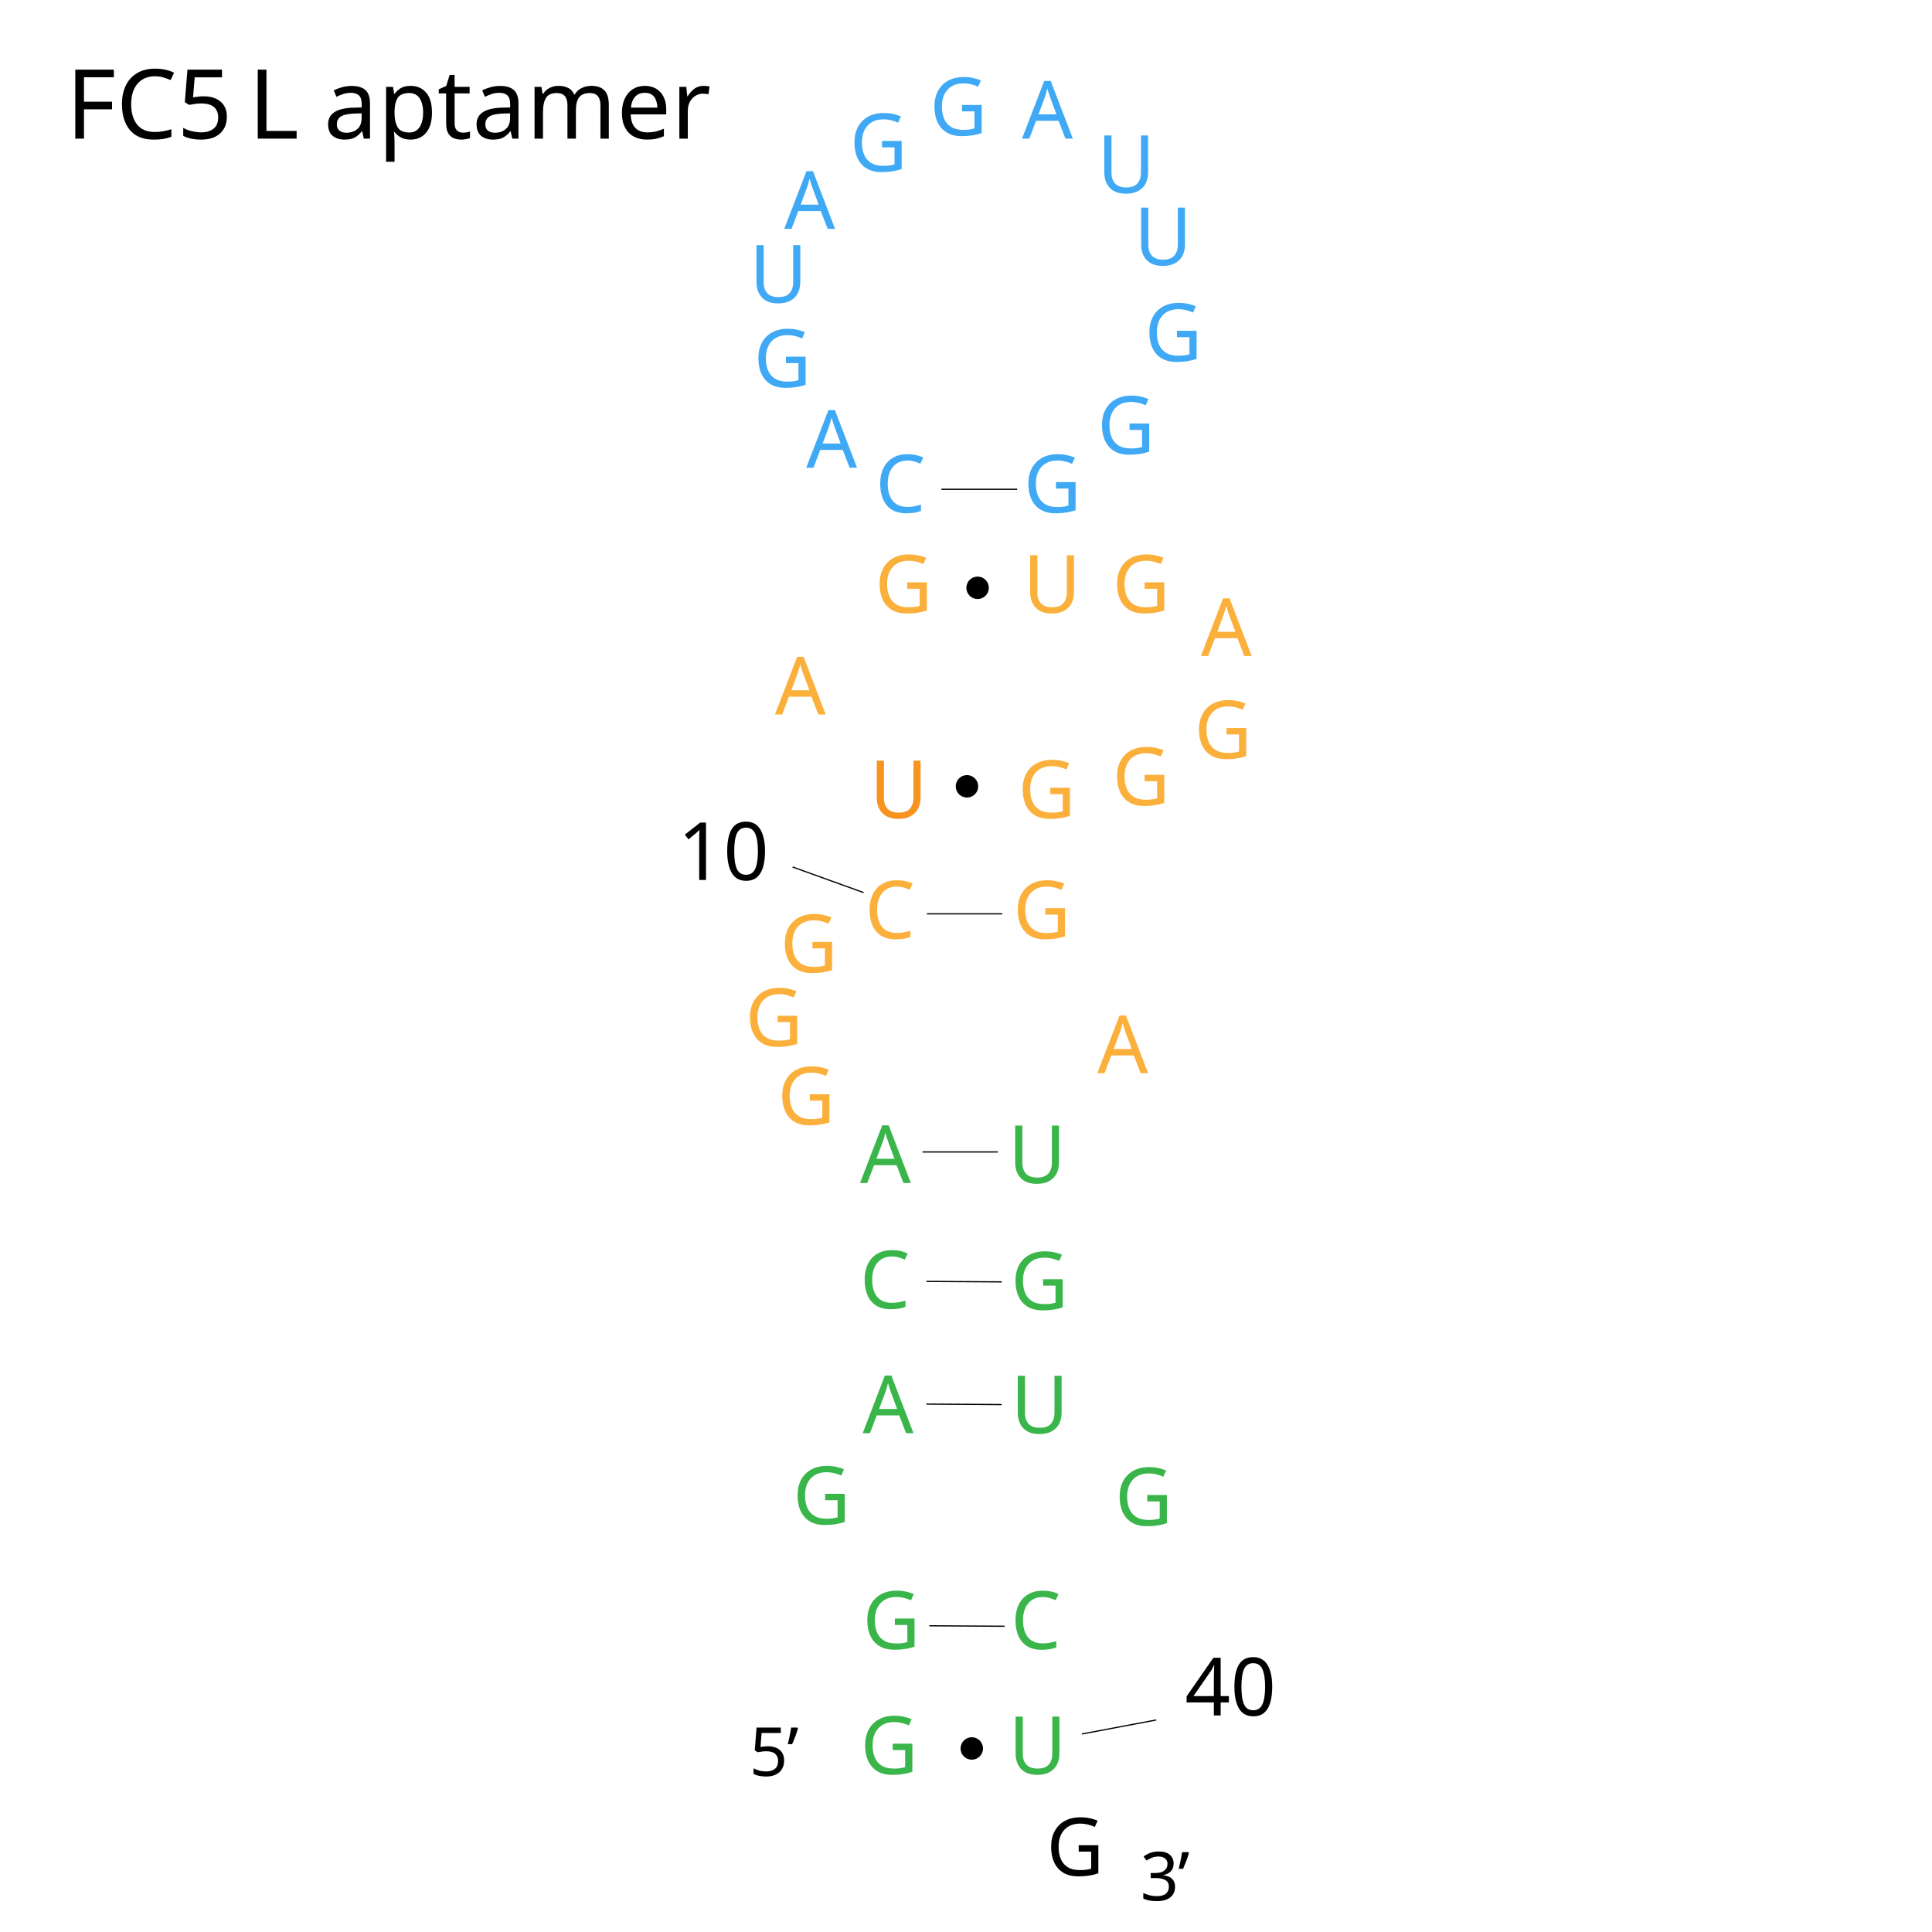
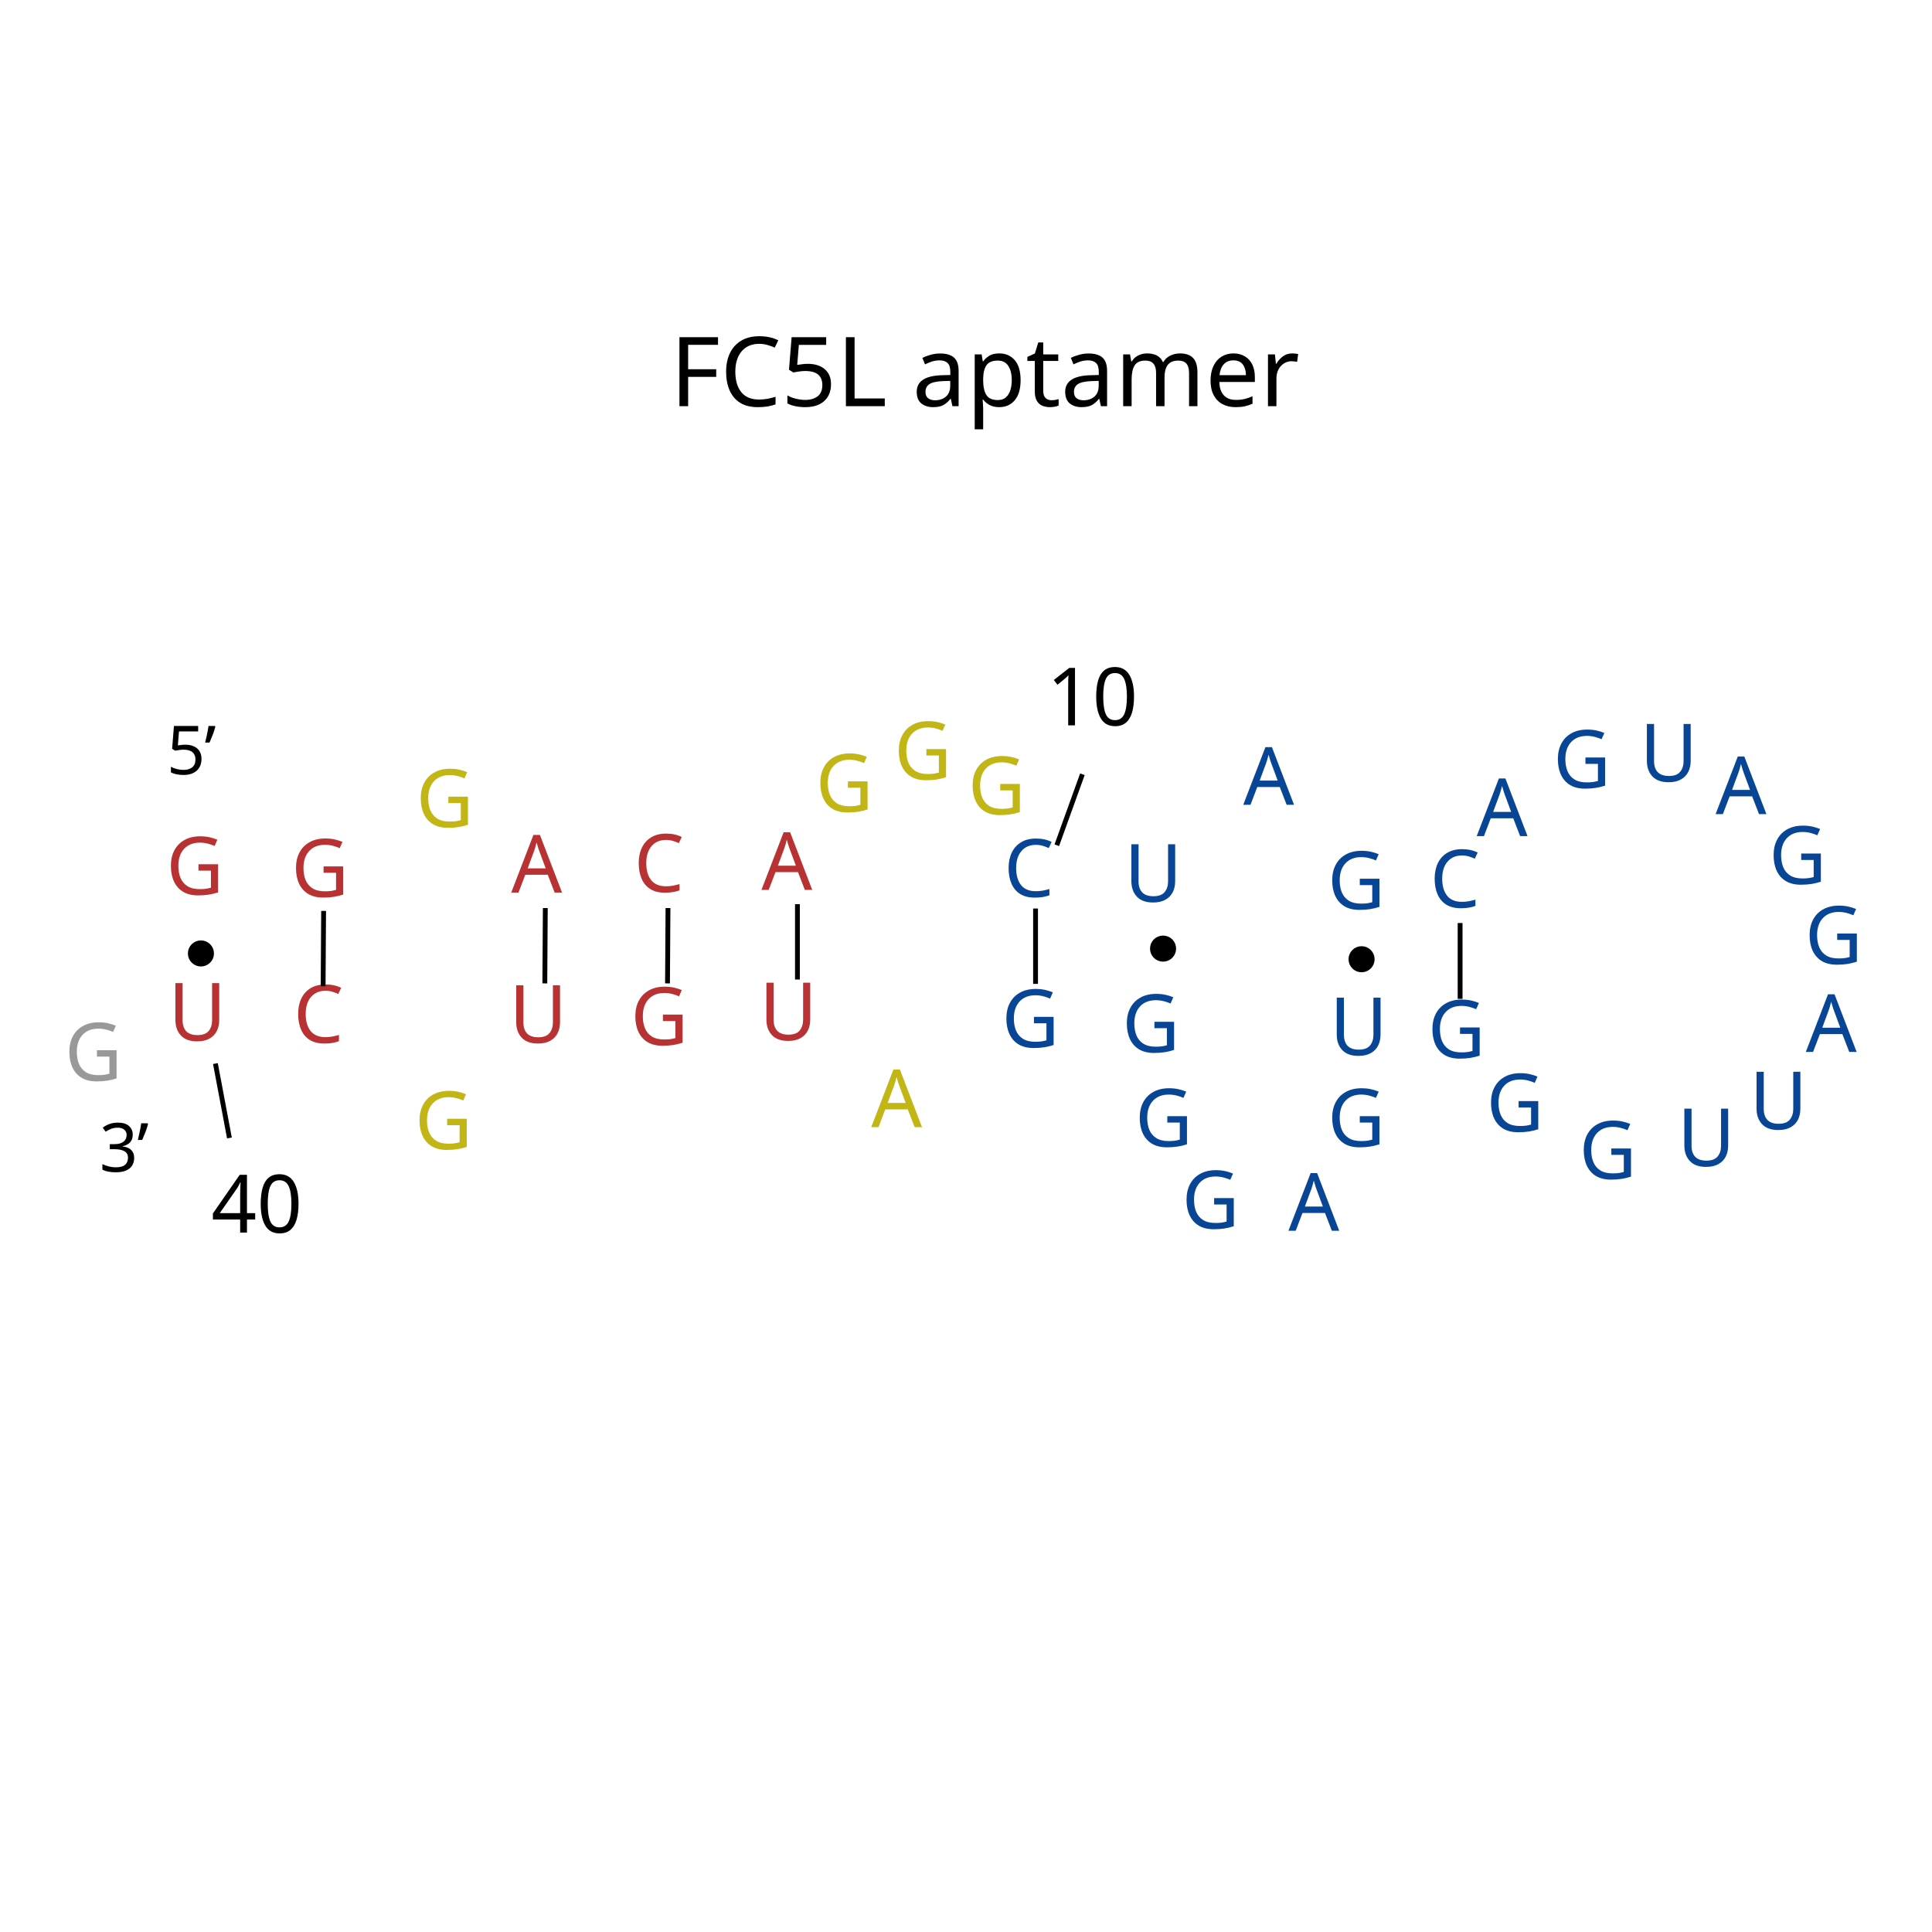
<svg xmlns="http://www.w3.org/2000/svg" version="1.1" id="图层_1" x="0px" y="0px" viewBox="0 0 400 400" style="enable-background:new 0 0 400 400;" xml:space="preserve">
  <style type="text/css">
- 	.st0{fill:#39B54A;}
+ 	.st0{fill:#B83233;}
	.st1{font-family:'ArialMT';}
	.st2{font-size:16.66px;}
- 	.st3{fill:#FBB03B;}
- 	.st4{fill:#F7931E;}
- 	.st5{fill:#3FA9F5;}
- 	.st6{fill:none;stroke:#000000;stroke-width:0.25;stroke-miterlimit:10;}
+ 	.st3{fill:#C2B617;}
+ 	.st4{fill:#084595;}
+ 	.st5{fill:#999999;}
+ 	.st6{fill:none;stroke:#000000;stroke-miterlimit:10;}
	.st7{font-size:14px;}
	.st8{font-size:20px;}
- 	.st9{stroke:#000000;stroke-width:0.25;stroke-miterlimit:10;}
+ 	.st9{stroke:#000000;stroke-miterlimit:10;}
</style>
-   <text transform="matrix(0.99 0 0 1 178.1099 367.29)" class="st0 st1 st2">G</text>
-   <text transform="matrix(0.99 0 0 1 178.5601 341.3896)" class="st0 st1 st2">G</text>
-   <text transform="matrix(0.99 0 0 1 164.1201 315.5596)" class="st0 st1 st2">G</text>
-   <text transform="matrix(0.99 0 0 1 178.6099 296.7305)" class="st0 st1 st2">A</text>
-   <text transform="matrix(0.99 0 0 1 178.0098 270.8896)" class="st0 st1 st2">C</text>
-   <text transform="matrix(0.99 0 0 1 178.0601 244.9297)" class="st0 st1 st2">A</text>
-   <text transform="matrix(0.99 0 0 1 160.9502 232.8301)" class="st3 st1 st2">G</text>
-   <text transform="matrix(0.99 0 0 1 154.27 216.5801)" class="st3 st1 st2">G</text>
-   <text transform="matrix(0.99 0 0 1 161.4902 201.2998)" class="st3 st1 st2">G</text>
-   <text transform="matrix(0.99 0 0 1 179.0298 194.3101)" class="st3 st1 st2">C</text>
-   <text transform="matrix(0.99 0 0 1 180.04 169.3701)" class="st4 st1 st2">U</text>
-   <text transform="matrix(0.99 0 0 1 160.4399 147.9302)" class="st3 st1 st2">A</text>
-   <text transform="matrix(0.99 0 0 1 181.1099 126.8501)" class="st3 st1 st2">G</text>
-   <text transform="matrix(0.99 0 0 1 181.23 106.1001)" class="st5 st1 st2">C</text>
-   <text transform="matrix(0.99 0 0 1 166.9199 96.8398)" class="st5 st1 st2">A</text>
-   <text transform="matrix(0.99 0 0 1 156.0098 80.1299)" class="st5 st1 st2">G</text>
-   <text transform="matrix(0.99 0 0 1 155.1401 62.6401)" class="st5 st1 st2">U</text>
-   <text transform="matrix(0.99 0 0 1 162.3701 47.3799)" class="st5 st1 st2">A</text>
-   <text transform="matrix(0.99 0 0 1 175.8999 35.46)" class="st5 st1 st2">G</text>
-   <text transform="matrix(0.99 0 0 1 192.46 28.0098)" class="st5 st1 st2">G</text>
-   <text transform="matrix(0.99 0 0 1 211.5996 28.7002)" class="st5 st1 st2">A</text>
-   <text transform="matrix(0.99 0 0 1 227.1504 39.9302)" class="st5 st1 st2">U</text>
-   <text transform="matrix(0.99 0 0 1 234.7803 54.8799)" class="st5 st1 st2">U</text>
-   <text transform="matrix(0.99 0 0 1 236.96 74.77)" class="st5 st1 st2">G</text>
-   <text transform="matrix(0.99 0 0 1 227.1504 93.9702)" class="st5 st1 st2">G</text>
-   <text transform="matrix(0.99 0 0 1 211.9102 106.1001)" class="st5 st1 st2">G</text>
-   <text transform="matrix(0.99 0 0 1 211.7998 126.8501)" class="st3 st1 st2">U</text>
-   <text transform="matrix(0.99 0 0 1 247.2305 157.0098)" class="st3 st1 st2">G</text>
-   <text transform="matrix(0.99 0 0 1 248.6299 135.8198)" class="st3 st1 st2">A</text>
-   <text transform="matrix(0.99 0 0 1 230.2695 126.8501)" class="st3 st1 st2">G</text>
-   <text transform="matrix(0.99 0 0 1 230.2695 166.7002)" class="st3 st1 st2">G</text>
-   <text transform="matrix(0.99 0 0 1 210.7305 169.3701)" class="st3 st1 st2">G</text>
-   <text transform="matrix(0.99 0 0 1 209.71 194.3101)" class="st3 st1 st2">G</text>
-   <text transform="matrix(0.99 0 0 1 227.1797 222.2002)" class="st3 st1 st2">A</text>
-   <text transform="matrix(0.99 0 0 1 208.7002 244.9297)" class="st0 st1 st2">U</text>
-   <text transform="matrix(0.99 0 0 1 209.2402 271.1299)" class="st0 st1 st2">G</text>
-   <text transform="matrix(0.99 0 0 1 209.2402 296.7305)" class="st0 st1 st2">U</text>
-   <text transform="matrix(0.99 0 0 1 230.8096 315.8096)" class="st0 st1 st2">G</text>
-   <text transform="matrix(0.99 0 0 1 209.2402 341.4004)" class="st0 st1 st2">C</text>
-   <text transform="matrix(0.99 0 0 1 208.79 367.29)" class="st0 st1 st2">U</text>
-   <text transform="matrix(0.99 0 0 1 216.6201 388.3096)" class="st1 st2">G</text>
-   <text transform="matrix(0.99 0 0 1 140.3198 182.1899)" class="st1 st2">10</text>
-   <text transform="matrix(0.99 0 0 1 245.3301 355.1699)" class="st1 st2">40</text>
-   <line class="st6" x1="192.4" y1="336.6" x2="208" y2="336.7" />
-   <line class="st6" x1="191.8" y1="290.7" x2="207.4" y2="290.8" />
-   <line class="st6" x1="191.8" y1="265.3" x2="207.4" y2="265.4" />
-   <line class="st6" x1="191" y1="238.5" x2="206.6" y2="238.5" />
-   <line class="st6" x1="191.9" y1="189.2" x2="207.5" y2="189.2" />
-   <line class="st6" x1="194.9" y1="101.3" x2="210.6" y2="101.3" />
-   <text transform="matrix(1 0 0 1 155.14 367.67)" class="st1 st7">5</text>
-   <text transform="matrix(1 0 0 1 162.93 367.67)" class="st1 st7">’</text>
-   <text transform="matrix(1 0 0 1 236.08 393.47)" class="st1 st7">3</text>
-   <text transform="matrix(1 0 0 1 243.87 393.47)" class="st1 st7">’</text>
-   <line class="st6" x1="164.1" y1="179.5" x2="178.8" y2="184.8" />
-   <line class="st6" x1="224" y1="359" x2="239.4" y2="356.1" />
-   <text transform="matrix(1 0 0 1 13.65 28.7)" class="st1 st8">FC5</text>
-   <text transform="matrix(1 0 0 1 51.43 28.7)" class="st1 st8">L</text>
-   <text transform="matrix(1 0 0 1 61.81 28.7)" class="st1 st8"> aptamer</text>
-   <circle class="st9" cx="201.2" cy="362" r="2.2" />
-   <circle class="st9" cx="200.2" cy="162.8" r="2.2" />
-   <circle class="st9" cx="202.4" cy="121.7" r="2.2" />
+   <g>
+     <text transform="matrix(0.99 0 0 1 34.3766 185.2099)" class="st0 st1 st2">G</text>
+   </g>
+   <g>
+     <text transform="matrix(0.99 0 0 1 60.277 185.6601)" class="st0 st1 st2">G</text>
+   </g>
+   <g>
+     <text transform="matrix(0.99 0 0 1 86.1071 171.2202)" class="st3 st1 st2">G</text>
+   </g>
+   <g>
+     <text transform="matrix(0.99 0 0 1 105.8473 184.7988)" class="st0 st1 st2">A</text>
+   </g>
+   <g>
+     <text transform="matrix(0.99 0 0 1 131.236 184.6508)" class="st0 st1 st2">C</text>
+   </g>
+   <g>
+     <text transform="matrix(0.99 0 0 1 157.6481 184.249)" class="st0 st1 st2">A</text>
+   </g>
+   <text transform="matrix(0.99 0 0 1 168.8366 168.0502)" class="st3 st1 st2">G</text>
+   <text transform="matrix(0.99 0 0 1 185.0863 161.3698)" class="st3 st1 st2">G</text>
+   <text transform="matrix(0.99 0 0 1 200.369 168.5887)" class="st3 st1 st2">G</text>
+   <text transform="matrix(0.99 0 0 1 207.8158 185.6711)" class="st4 st1 st2">C</text>
+   <text transform="matrix(0.99 0 0 1 232.7558 186.6814)" class="st4 st1 st2">U</text>
+   <text transform="matrix(0.99 0 0 1 257.3993 166.6286)" class="st4 st1 st2">A</text>
+   <text transform="matrix(0.99 0 0 1 274.8163 188.2097)" class="st4 st1 st2">G</text>
+   <text transform="matrix(0.99 0 0 1 296.0253 187.8708)" class="st4 st1 st2">C</text>
+   <text transform="matrix(0.99 0 0 1 305.7377 173.1086)" class="st4 st1 st2">A</text>
+   <text transform="matrix(0.99 0 0 1 321.537 163.1101)" class="st4 st1 st2">G</text>
+   <text transform="matrix(0.99 0 0 1 339.4857 161.7814)" class="st4 st1 st2">U</text>
+   <text transform="matrix(0.99 0 0 1 355.1982 168.5593)" class="st4 st1 st2">A</text>
+   <text transform="matrix(0.99 0 0 1 366.2069 183.0002)" class="st4 st1 st2">G</text>
+   <text transform="matrix(0.99 0 0 1 373.6564 199.56)" class="st4 st1 st2">G</text>
+   <text transform="matrix(0.99 0 0 1 373.8773 217.7893)" class="st4 st1 st2">A</text>
+   <text transform="matrix(0.99 0 0 1 362.1947 233.7917)" class="st4 st1 st2">U</text>
+   <text transform="matrix(0.99 0 0 1 347.2455 241.4221)" class="st4 st1 st2">U</text>
+   <text transform="matrix(0.99 0 0 1 326.8959 244.0603)" class="st4 st1 st2">G</text>
+   <text transform="matrix(0.99 0 0 1 307.6962 234.2512)" class="st4 st1 st2">G</text>
+   <text transform="matrix(0.99 0 0 1 295.5658 219.0105)" class="st4 st1 st2">G</text>
+   <text transform="matrix(0.99 0 0 1 275.2748 218.4411)" class="st4 st1 st2">U</text>
+   <text transform="matrix(0.99 0 0 1 244.6562 254.3308)" class="st4 st1 st2">G</text>
+   <text transform="matrix(0.99 0 0 1 266.7577 254.8195)" class="st4 st1 st2">A</text>
+   <text transform="matrix(0.99 0 0 1 274.8158 237.3698)" class="st4 st1 st2">G</text>
+   <text transform="matrix(0.99 0 0 1 234.9662 237.3703)" class="st4 st1 st2">G</text>
+   <text transform="matrix(0.99 0 0 1 232.2963 217.8313)" class="st4 st1 st2">G</text>
+   <text transform="matrix(0.99 0 0 1 207.3564 216.8107)" class="st4 st1 st2">G</text>
+   <text transform="matrix(0.99 0 0 1 180.3771 233.3691)" class="st3 st1 st2">A</text>
+   <text transform="matrix(0.99 0 0 1 157.1955 215.3418)" class="st0 st1 st2">U</text>
+   <text transform="matrix(0.99 0 0 1 130.5363 216.3408)" class="st0 st1 st2">G</text>
+   <text transform="matrix(0.99 0 0 1 105.3947 215.8818)" class="st0 st1 st2">U</text>
+   <g>
+     <text transform="matrix(0.99 0 0 1 85.8566 237.9101)" class="st3 st1 st2">G</text>
+   </g>
+   <text transform="matrix(0.99 0 0 1 60.7248 215.8818)" class="st0 st1 st2">C</text>
+   <text transform="matrix(0.99 0 0 1 34.8351 215.4316)" class="st0 st1 st2">U</text>
+   <text transform="matrix(0.99 0 0 1 13.3566 223.7207)" class="st5 st1 st2">G</text>
+   <text transform="matrix(0.99 0 0 1 216.7182 150.1779)" class="st1 st2">10</text>
+   <text transform="matrix(0.99 0 0 1 43.7379 255.1889)" class="st1 st2">40</text>
+   <line class="st6" x1="67" y1="188.6" x2="66.9" y2="204.2" />
+   <line class="st6" x1="112.9" y1="188" x2="112.8" y2="203.6" />
+   <line class="st6" x1="138.3" y1="188" x2="138.2" y2="203.6" />
+   <line class="st6" x1="165.1" y1="187.2" x2="165.1" y2="202.8" />
+   <line class="st6" x1="214.4" y1="188.1" x2="214.4" y2="203.7" />
+   <line class="st6" x1="302.3" y1="191.1" x2="302.3" y2="206.8" />
+   <text transform="matrix(1 0 0 1 34.5124 160.3064)" class="st1 st7">5</text>
+   <text transform="matrix(1 0 0 1 42.3024 160.3064)" class="st1 st7">’</text>
+   <text transform="matrix(1 0 0 1 20.5773 242.57)" class="st1 st7">3</text>
+   <text transform="matrix(1 0 0 1 28.3672 242.57)" class="st1 st7">’</text>
+   <line class="st6" x1="224.1" y1="160.3" x2="218.8" y2="175" />
+   <line class="st6" x1="44.6" y1="220.2" x2="47.5" y2="235.6" />
+   <text transform="matrix(1 0 0 1 133.5372 84.0936)" class="st1 st8"> FC5L aptamer</text>
+   <circle class="st9" cx="41.6" cy="197.4" r="2.2" />
+   <circle class="st9" cx="240.8" cy="196.4" r="2.2" />
+   <circle class="st9" cx="281.9" cy="198.6" r="2.2" />
</svg>
